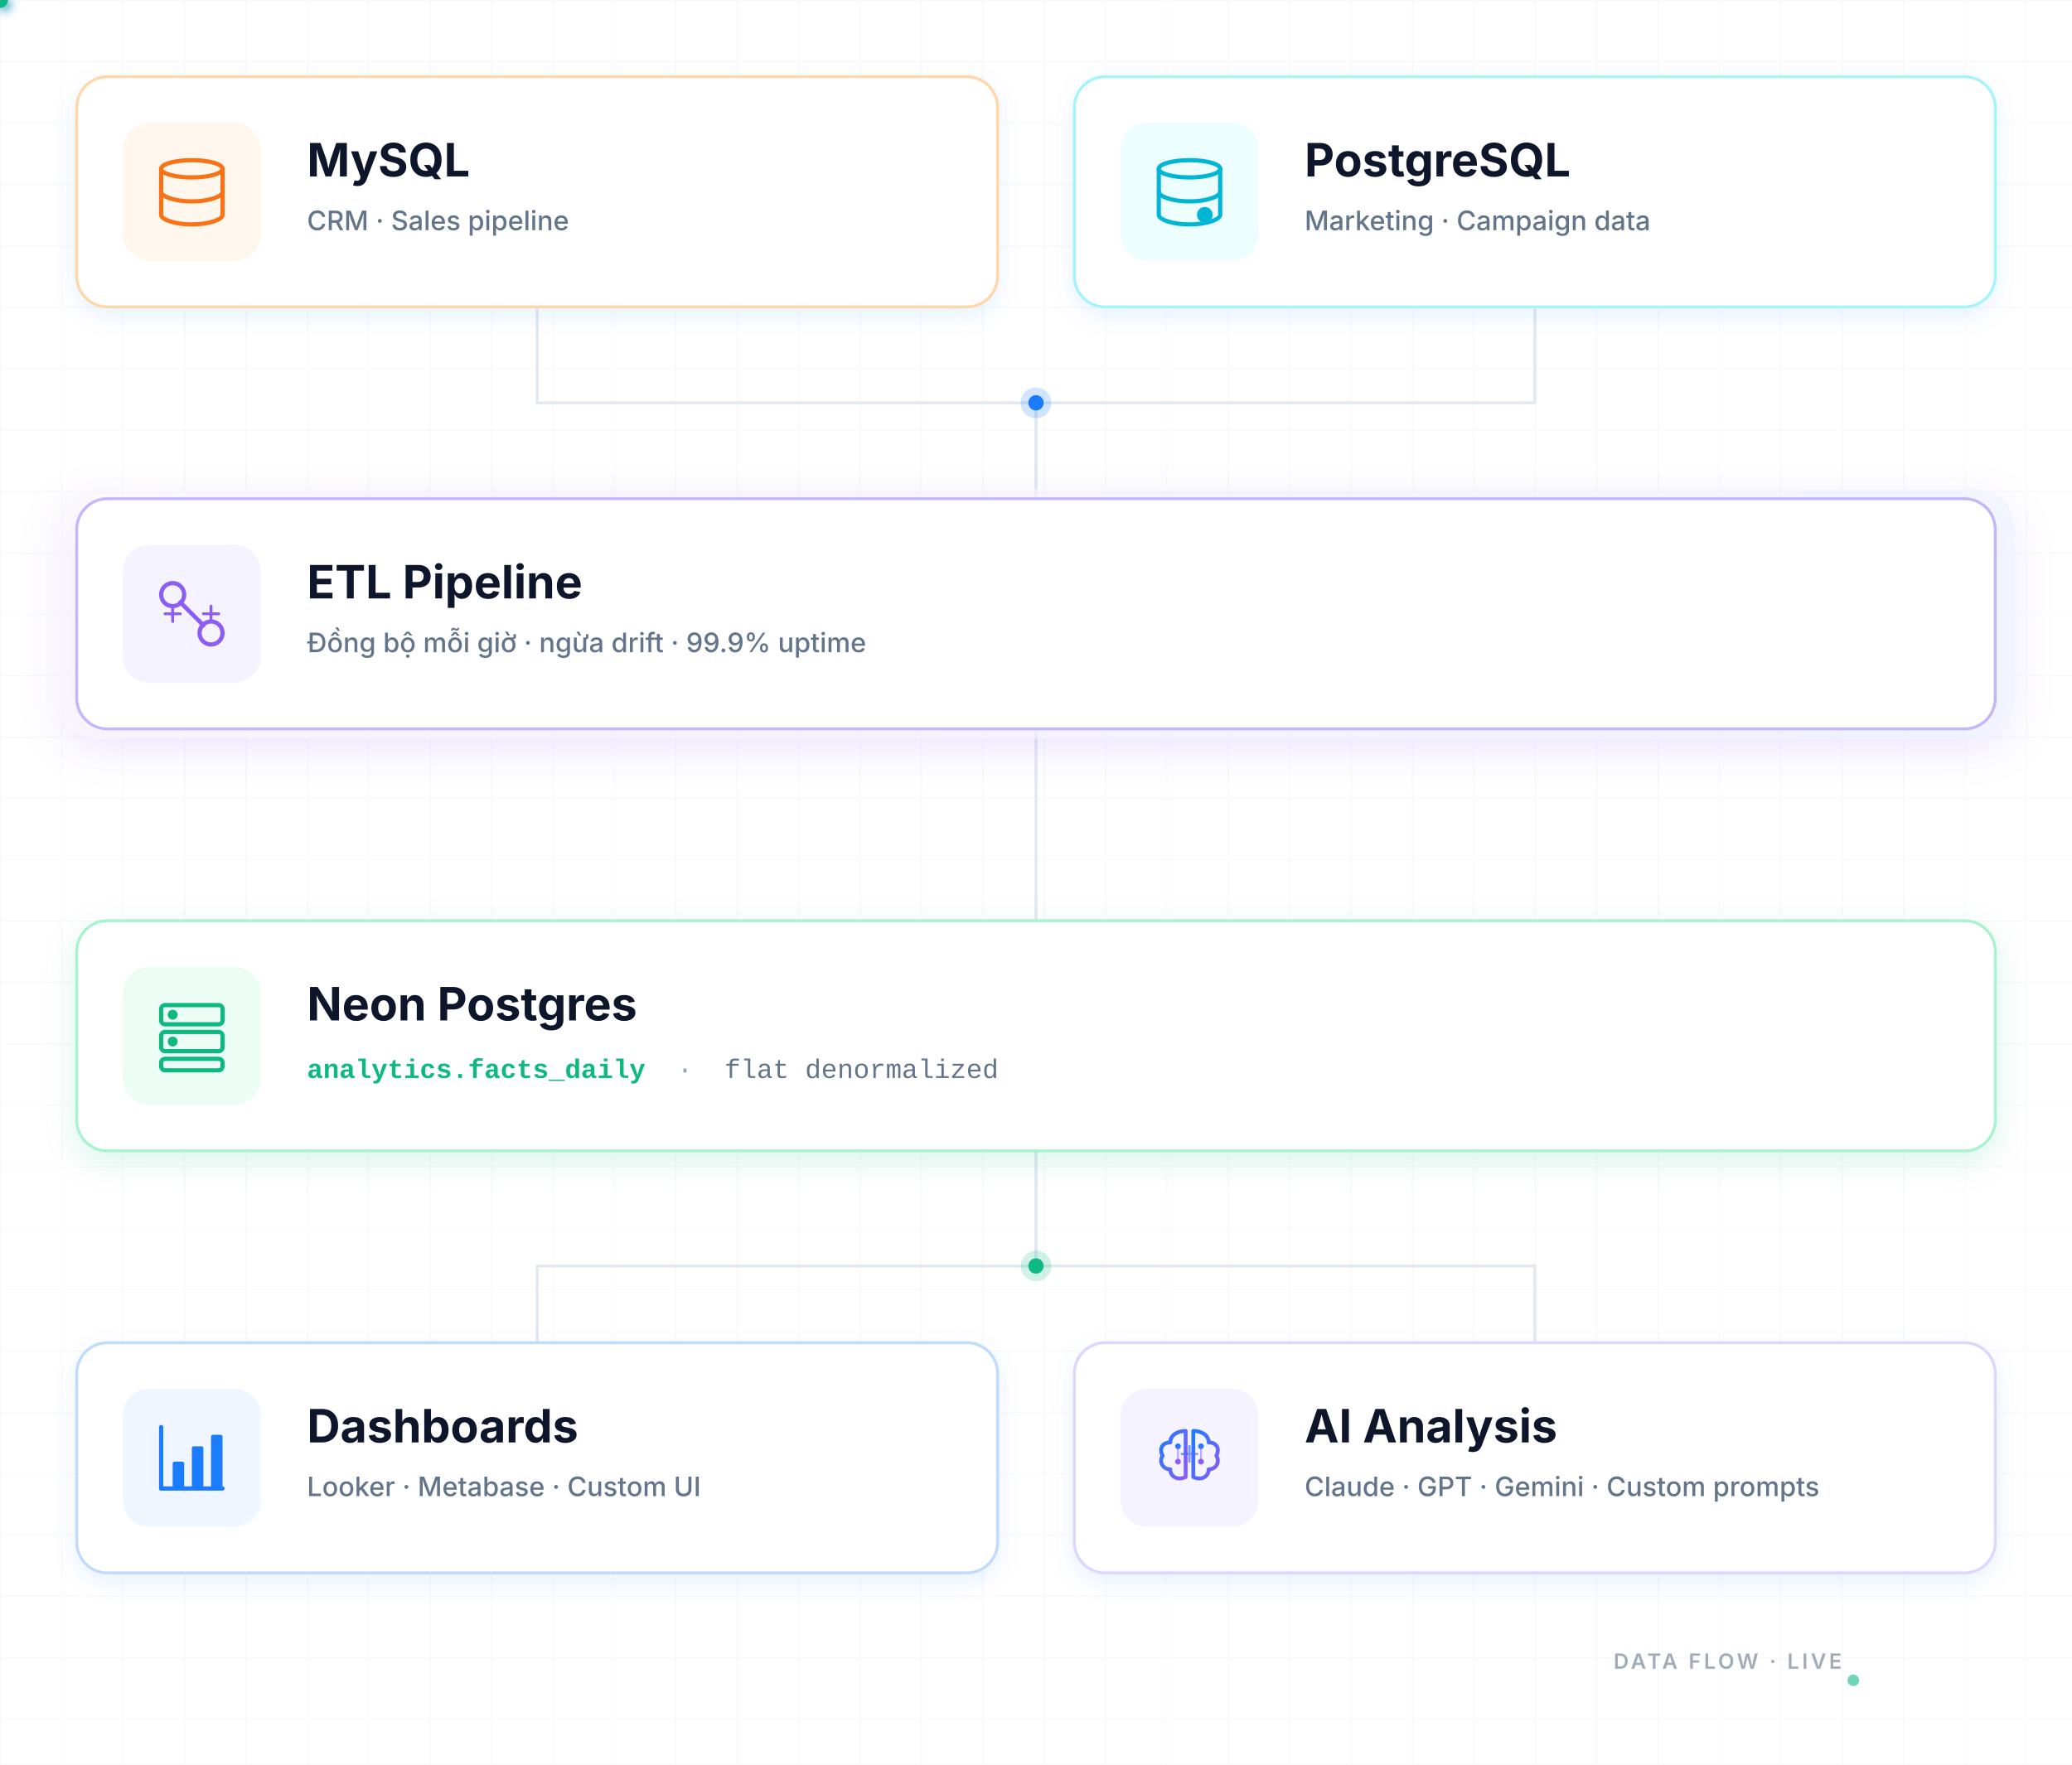
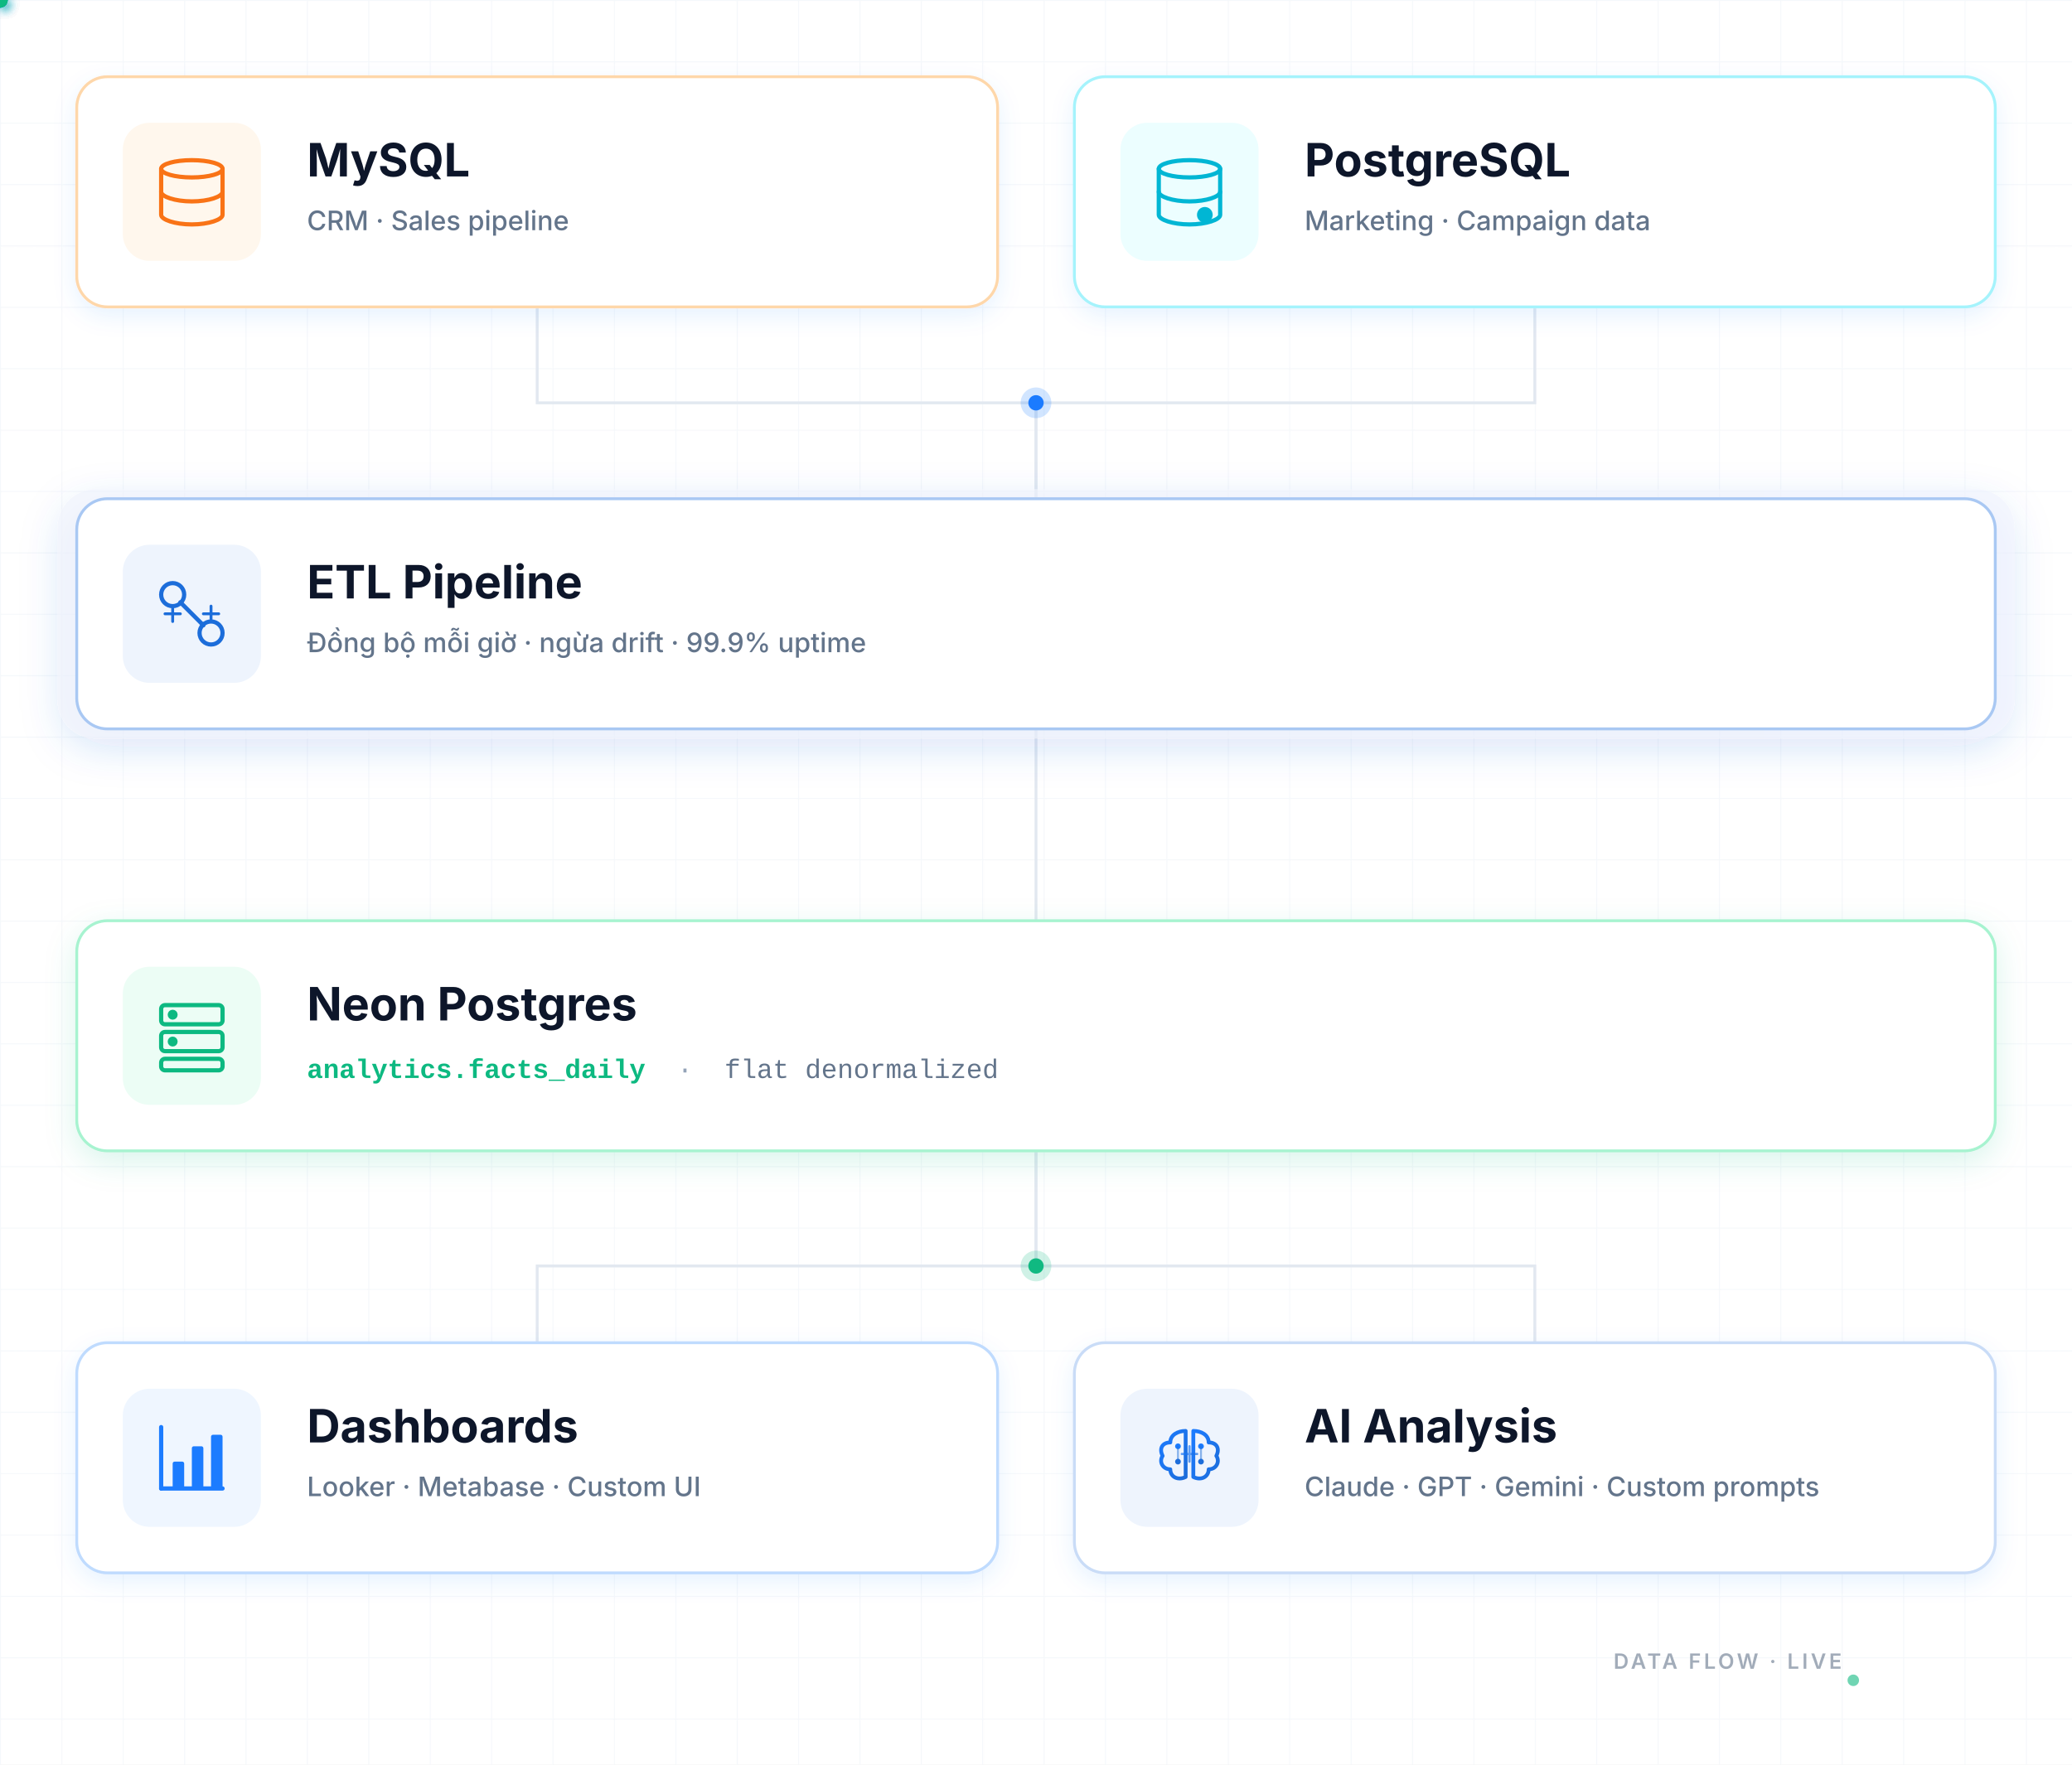
<svg xmlns="http://www.w3.org/2000/svg" viewBox="0 0 1080 920" width="1080" height="920" font-family="'Plus Jakarta Sans', 'Inter', -apple-system, BlinkMacSystemFont, 'Segoe UI', Roboto, sans-serif" role="img" aria-labelledby="flow-title flow-desc">
  <defs>
    <pattern id="grid" width="32" height="32" patternUnits="userSpaceOnUse">
      <path d="M 32 0 L 0 0 0 32" fill="none" stroke="#F1F5F9" stroke-width="1" />
    </pattern>
    <filter id="cardShadow" x="-10%" y="-30%" width="120%" height="160%">
      <feGaussianBlur in="SourceAlpha" stdDeviation="6" />
      <feOffset dx="0" dy="4" result="offsetblur" />
      <feFlood flood-color="#1B7BFF" flood-opacity="0.1" />
      <feComposite in2="offsetblur" operator="in" />
      <feMerge>
        <feMergeNode />
        <feMergeNode in="SourceGraphic" />
      </feMerge>
    </filter>
    <filter id="etlShadow" x="-5%" y="-30%" width="110%" height="160%">
      <feGaussianBlur in="SourceAlpha" stdDeviation="10" />
      <feOffset dx="0" dy="6" result="offsetblur" />
-       <feFlood flood-color="#8B5CF6" flood-opacity="0.18" />
+       <feFlood flood-color="#1e6dda" flood-opacity="0.18" />
      <feComposite in2="offsetblur" operator="in" />
      <feMerge>
        <feMergeNode />
        <feMergeNode in="SourceGraphic" />
      </feMerge>
    </filter>
    <filter id="neonShadow" x="-5%" y="-30%" width="110%" height="160%">
      <feGaussianBlur in="SourceAlpha" stdDeviation="8" />
      <feOffset dx="0" dy="5" result="offsetblur" />
      <feFlood flood-color="#10B981" flood-opacity="0.15" />
      <feComposite in2="offsetblur" operator="in" />
      <feMerge>
        <feMergeNode />
        <feMergeNode in="SourceGraphic" />
      </feMerge>
    </filter>
    <filter id="dotGlow" x="-100%" y="-100%" width="300%" height="300%">
      <feGaussianBlur stdDeviation="3" result="blur" />
      <feMerge>
        <feMergeNode in="blur" />
        <feMergeNode in="SourceGraphic" />
      </feMerge>
    </filter>
    <linearGradient id="etlGrad" x1="0%" y1="0%" x2="100%" y2="0%">
-       <stop offset="0%" stop-color="#FAF5FF" />
-       <stop offset="50%" stop-color="#F5F3FF" />
+       <stop offset="0%" stop-color="#eef4fd" />
+       <stop offset="50%" stop-color="#eef4fd" />
      <stop offset="100%" stop-color="#EEF3FF" />
    </linearGradient>
    <linearGradient id="aiGrad" x1="0%" y1="0%" x2="100%" y2="100%">
      <stop offset="0%" stop-color="#1B7BFF" />
-       <stop offset="100%" stop-color="#8B5CF6" />
+       <stop offset="100%" stop-color="#1e6dda" />
    </linearGradient>
    <path id="flowMysqlEtl" d="M 280,160 V 210 H 540 V 260" fill="none" />
    <path id="flowPostgresEtl" d="M 800,160 V 210 H 540 V 260" fill="none" />
    <path id="flowEtlNeon" d="M 540,380 V 480" fill="none" />
    <path id="flowNeonDash" d="M 540,600 V 660 H 280 V 700" fill="none" />
    <path id="flowNeonAi" d="M 540,600 V 660 H 800 V 700" fill="none" />
  </defs>
  <rect width="1080" height="920" fill="#FFFFFF" />
  <rect width="1080" height="920" fill="url(#grid)" opacity="0.7" />
  <use href="#flowMysqlEtl" stroke="#E2E8F0" stroke-width="1.5" />
  <use href="#flowPostgresEtl" stroke="#E2E8F0" stroke-width="1.5" />
  <use href="#flowEtlNeon" stroke="#E2E8F0" stroke-width="1.5" />
  <use href="#flowNeonDash" stroke="#E2E8F0" stroke-width="1.5" />
  <use href="#flowNeonAi" stroke="#E2E8F0" stroke-width="1.5" />
  <g filter="url(#dotGlow)">
    <circle r="4" fill="#1B7BFF">
      <animateMotion dur="3.5s" repeatCount="indefinite" begin="0s">
        <mpath href="#flowMysqlEtl" />
      </animateMotion>
    </circle>
    <circle r="3" fill="#1B7BFF" opacity="0.7">
      <animateMotion dur="3.5s" repeatCount="indefinite" begin="1.2s">
        <mpath href="#flowMysqlEtl" />
      </animateMotion>
    </circle>
    <circle r="3" fill="#1B7BFF" opacity="0.5">
      <animateMotion dur="3.5s" repeatCount="indefinite" begin="2.4s">
        <mpath href="#flowMysqlEtl" />
      </animateMotion>
    </circle>
  </g>
  <g filter="url(#dotGlow)">
    <circle r="4" fill="#06B6D4">
      <animateMotion dur="3.5s" repeatCount="indefinite" begin="0.6s">
        <mpath href="#flowPostgresEtl" />
      </animateMotion>
    </circle>
    <circle r="3" fill="#06B6D4" opacity="0.7">
      <animateMotion dur="3.5s" repeatCount="indefinite" begin="1.8s">
        <mpath href="#flowPostgresEtl" />
      </animateMotion>
    </circle>
    <circle r="3" fill="#06B6D4" opacity="0.5">
      <animateMotion dur="3.5s" repeatCount="indefinite" begin="3s">
        <mpath href="#flowPostgresEtl" />
      </animateMotion>
    </circle>
  </g>
  <circle cx="540" cy="210" r="8" fill="#1B7BFF" opacity="0.2">
    <animate attributeName="r" values="8;12;8" dur="2s" repeatCount="indefinite" />
    <animate attributeName="opacity" values="0.2;0.05;0.2" dur="2s" repeatCount="indefinite" />
  </circle>
  <circle cx="540" cy="210" r="4" fill="#1B7BFF" />
  <g filter="url(#dotGlow)">
-     <circle r="4" fill="#8B5CF6">
+     <circle r="4" fill="#1e6dda">
      <animateMotion dur="1.8s" repeatCount="indefinite" begin="0s">
        <mpath href="#flowEtlNeon" />
      </animateMotion>
    </circle>
-     <circle r="3" fill="#8B5CF6" opacity="0.7">
+     <circle r="3" fill="#1e6dda" opacity="0.7">
      <animateMotion dur="1.8s" repeatCount="indefinite" begin="0.6s">
        <mpath href="#flowEtlNeon" />
      </animateMotion>
    </circle>
-     <circle r="3" fill="#8B5CF6" opacity="0.5">
+     <circle r="3" fill="#1e6dda" opacity="0.5">
      <animateMotion dur="1.8s" repeatCount="indefinite" begin="1.2s">
        <mpath href="#flowEtlNeon" />
      </animateMotion>
    </circle>
  </g>
  <g filter="url(#dotGlow)">
    <circle r="4" fill="#10B981">
      <animateMotion dur="3.5s" repeatCount="indefinite" begin="0s">
        <mpath href="#flowNeonDash" />
      </animateMotion>
    </circle>
    <circle r="3" fill="#10B981" opacity="0.7">
      <animateMotion dur="3.5s" repeatCount="indefinite" begin="1.2s">
        <mpath href="#flowNeonDash" />
      </animateMotion>
    </circle>
    <circle r="3" fill="#10B981" opacity="0.5">
      <animateMotion dur="3.5s" repeatCount="indefinite" begin="2.4s">
        <mpath href="#flowNeonDash" />
      </animateMotion>
    </circle>
  </g>
  <g filter="url(#dotGlow)">
    <circle r="4" fill="#10B981">
      <animateMotion dur="3.5s" repeatCount="indefinite" begin="0.6s">
        <mpath href="#flowNeonAi" />
      </animateMotion>
    </circle>
    <circle r="3" fill="#10B981" opacity="0.7">
      <animateMotion dur="3.5s" repeatCount="indefinite" begin="1.8s">
        <mpath href="#flowNeonAi" />
      </animateMotion>
    </circle>
    <circle r="3" fill="#10B981" opacity="0.5">
      <animateMotion dur="3.5s" repeatCount="indefinite" begin="3s">
        <mpath href="#flowNeonAi" />
      </animateMotion>
    </circle>
  </g>
  <circle cx="540" cy="660" r="8" fill="#10B981" opacity="0.2">
    <animate attributeName="r" values="8;12;8" dur="2s" repeatCount="indefinite" />
    <animate attributeName="opacity" values="0.2;0.05;0.2" dur="2s" repeatCount="indefinite" />
  </circle>
  <circle cx="540" cy="660" r="4" fill="#10B981" />
  <g filter="url(#cardShadow)">
    <rect x="40" y="40" width="480" height="120" rx="16" fill="#FFFFFF" stroke="#FED7AA" stroke-width="1.5" />
    <rect x="64" y="64" width="72" height="72" rx="14" fill="#FFF7ED" />
    <g transform="translate(80, 80)" stroke="#F97316" stroke-width="2.2" stroke-linecap="round" stroke-linejoin="round" fill="none">
      <ellipse cx="20" cy="8" rx="16" ry="4.5" />
      <path d="M 4,8 V 32 C 4,34.5 11.2,37 20,37 C 28.8,37 36,34.5 36,32 V 8" />
      <path d="M 4,20 C 4,22.5 11.2,25 20,25 C 28.8,25 36,22.5 36,20" />
    </g>
    <text x="160" y="92" font-size="24" font-weight="700" fill="#0F172A">MySQL</text>
    <text x="160" y="120" font-size="14" font-weight="500" fill="#64748B">CRM · Sales pipeline</text>
  </g>
  <g filter="url(#cardShadow)">
    <rect x="560" y="40" width="480" height="120" rx="16" fill="#FFFFFF" stroke="#A5F3FC" stroke-width="1.5" />
    <rect x="584" y="64" width="72" height="72" rx="14" fill="#ECFEFF" />
    <g transform="translate(600, 80)" stroke="#06B6D4" stroke-width="2.2" stroke-linecap="round" stroke-linejoin="round" fill="none">
      <ellipse cx="20" cy="8" rx="16" ry="4.5" />
      <path d="M 4,8 V 32 C 4,34.5 11.2,37 20,37 C 28.8,37 36,34.5 36,32 V 8" />
      <path d="M 4,20 C 4,22.5 11.2,25 20,25 C 28.8,25 36,22.5 36,20" />
      <circle cx="28" cy="32" r="3" fill="#06B6D4" />
    </g>
    <text x="680" y="92" font-size="24" font-weight="700" fill="#0F172A">PostgreSQL</text>
    <text x="680" y="120" font-size="14" font-weight="500" fill="#64748B">Marketing · Campaign data</text>
  </g>
  <g filter="url(#etlShadow)">
    <rect x="30" y="255" width="1020" height="130" rx="20" fill="url(#etlGrad)" opacity="0.6" />
-     <rect x="40" y="260" width="1000" height="120" rx="16" fill="#FFFFFF" stroke="#C4B5FD" stroke-width="1.5" />
-     <rect x="64" y="284" width="72" height="72" rx="14" fill="#F5F3FF" />
-     <g transform="translate(80, 300)" stroke="#8B5CF6" stroke-width="2.2" stroke-linecap="round" stroke-linejoin="round" fill="none">
+     <rect x="40" y="260" width="1000" height="120" rx="16" fill="#FFFFFF" stroke="#a9c8f3" stroke-width="1.5" />
+     <rect x="64" y="284" width="72" height="72" rx="14" fill="#eef4fd" />
+     <g transform="translate(80, 300)" stroke="#1e6dda" stroke-width="2.2" stroke-linecap="round" stroke-linejoin="round" fill="none">
      <circle cx="10" cy="10" r="6" />
      <circle cx="30" cy="30" r="6" />
      <path d="M 14,14 L 26,26" />
      <path d="M 10,16 V 24 M 6,20 H 14" stroke-width="1.5" />
      <path d="M 30,16 V 24 M 26,20 H 34" stroke-width="1.5" />
    </g>
    <text x="160" y="312" font-size="24" font-weight="700" fill="#0F172A">ETL Pipeline</text>
    <text x="160" y="340" font-size="14" font-weight="500" fill="#64748B">Đồng bộ mỗi giờ · ngừa drift · 99.9% uptime</text>
  </g>
  <g filter="url(#neonShadow)">
    <rect x="40" y="480" width="1000" height="120" rx="16" fill="#FFFFFF" stroke="#A7F3D0" stroke-width="1.5" />
    <rect x="64" y="504" width="72" height="72" rx="14" fill="#ECFDF5" />
    <g transform="translate(80, 520)" stroke="#10B981" stroke-width="2.2" stroke-linecap="round" stroke-linejoin="round" fill="none">
      <rect x="4" y="4" width="32" height="10" rx="2" />
      <rect x="4" y="18" width="32" height="10" rx="2" />
      <rect x="4" y="32" width="32" height="6" rx="2" />
      <circle cx="10" cy="9" r="1.5" fill="#10B981" />
      <circle cx="10" cy="23" r="1.5" fill="#10B981" />
    </g>
    <text x="160" y="532" font-size="24" font-weight="700" fill="#0F172A">Neon Postgres</text>
    <text x="160" y="562" font-size="14" font-weight="500" font-family="'JetBrains Mono', 'Courier New', monospace">
      <tspan fill="#10B981" font-weight="600">analytics.facts_daily</tspan>
      <tspan dx="8" fill="#94A3B8">·</tspan>
      <tspan dx="8" fill="#64748B">flat denormalized</tspan>
    </text>
  </g>
  <g filter="url(#cardShadow)">
    <rect x="40" y="700" width="480" height="120" rx="16" fill="#FFFFFF" stroke="#BFDBFE" stroke-width="1.5" />
    <rect x="64" y="724" width="72" height="72" rx="14" fill="#EFF6FF" />
    <g transform="translate(80, 740)">
      <path d="M 4,36 V 4" stroke="#1B7BFF" stroke-width="2.2" stroke-linecap="round" fill="none" />
      <path d="M 4,36 H 36" stroke="#1B7BFF" stroke-width="2.2" stroke-linecap="round" fill="none" />
      <rect x="10" y="22" width="6" height="14" fill="#1B7BFF" rx="1" />
      <rect x="20" y="14" width="6" height="22" fill="#1B7BFF" rx="1" />
      <rect x="30" y="8" width="6" height="28" fill="#1B7BFF" rx="1" />
    </g>
    <text x="160" y="752" font-size="24" font-weight="700" fill="#0F172A">Dashboards</text>
    <text x="160" y="780" font-size="14" font-weight="500" fill="#64748B">Looker · Metabase · Custom UI</text>
  </g>
  <g filter="url(#cardShadow)">
-     <rect x="560" y="700" width="480" height="120" rx="16" fill="#FFFFFF" stroke="#DDD6FE" stroke-width="1.5" />
-     <rect x="584" y="724" width="72" height="72" rx="14" fill="#F5F3FF" />
+     <rect x="560" y="700" width="480" height="120" rx="16" fill="#FFFFFF" stroke="#c9dcf7" stroke-width="1.5" />
+     <rect x="584" y="724" width="72" height="72" rx="14" fill="#eef4fd" />
    <g transform="translate(600, 740)" fill="none" stroke-linecap="round" stroke-linejoin="round">
      <path d="M 18,6 C 14,6 10,8 10,12 C 6,12 4,15 6,19 C 4,22 6,26 10,26 C 10,30 14,32 18,30 V 6 Z" stroke="url(#aiGrad)" stroke-width="2" />
      <path d="M 22,6 C 26,6 30,8 30,12 C 34,12 36,15 34,19 C 36,22 34,26 30,26 C 30,30 26,32 22,30 V 6 Z" stroke="url(#aiGrad)" stroke-width="2" />
      <circle cx="14" cy="14" r="1.5" fill="#1B7BFF" stroke="none" />
-       <circle cx="14" cy="22" r="1.5" fill="#8B5CF6" stroke="none" />
+       <circle cx="14" cy="22" r="1.5" fill="#1e6dda" stroke="none" />
      <circle cx="26" cy="14" r="1.5" fill="#1B7BFF" stroke="none" />
-       <circle cx="26" cy="22" r="1.5" fill="#8B5CF6" stroke="none" />
-       <path d="M 14,14 L 14,22" stroke="#8B5CF6" stroke-width="1" opacity="0.5" />
-       <path d="M 26,14 L 26,22" stroke="#8B5CF6" stroke-width="1" opacity="0.5" />
+       <circle cx="26" cy="22" r="1.5" fill="#1e6dda" stroke="none" />
+       <path d="M 14,14 L 14,22" stroke="#1e6dda" stroke-width="1" opacity="0.5" />
+       <path d="M 26,14 L 26,22" stroke="#1e6dda" stroke-width="1" opacity="0.5" />
      <path d="M 20,18 L 20,14 M 20,18 L 20,22 M 20,18 L 16,18 M 20,18 L 24,18" stroke="url(#aiGrad)" stroke-width="1.2" opacity="0.7" />
    </g>
    <text x="680" y="752" font-size="24" font-weight="700" fill="#0F172A">AI Analysis</text>
    <text x="680" y="780" font-size="14" font-weight="500" fill="#64748B">Claude · GPT · Gemini · Custom prompts</text>
  </g>
  <g transform="translate(960, 870)" opacity="0.6">
    <text x="0" y="0" font-size="11" font-weight="600" fill="#64748B" letter-spacing="1.5" text-anchor="end">DATA FLOW · LIVE</text>
    <circle cx="6" cy="6" r="3" fill="#10B981">
      <animate attributeName="opacity" values="1;0.3;1" dur="1.5s" repeatCount="indefinite" />
    </circle>
  </g>
</svg>
